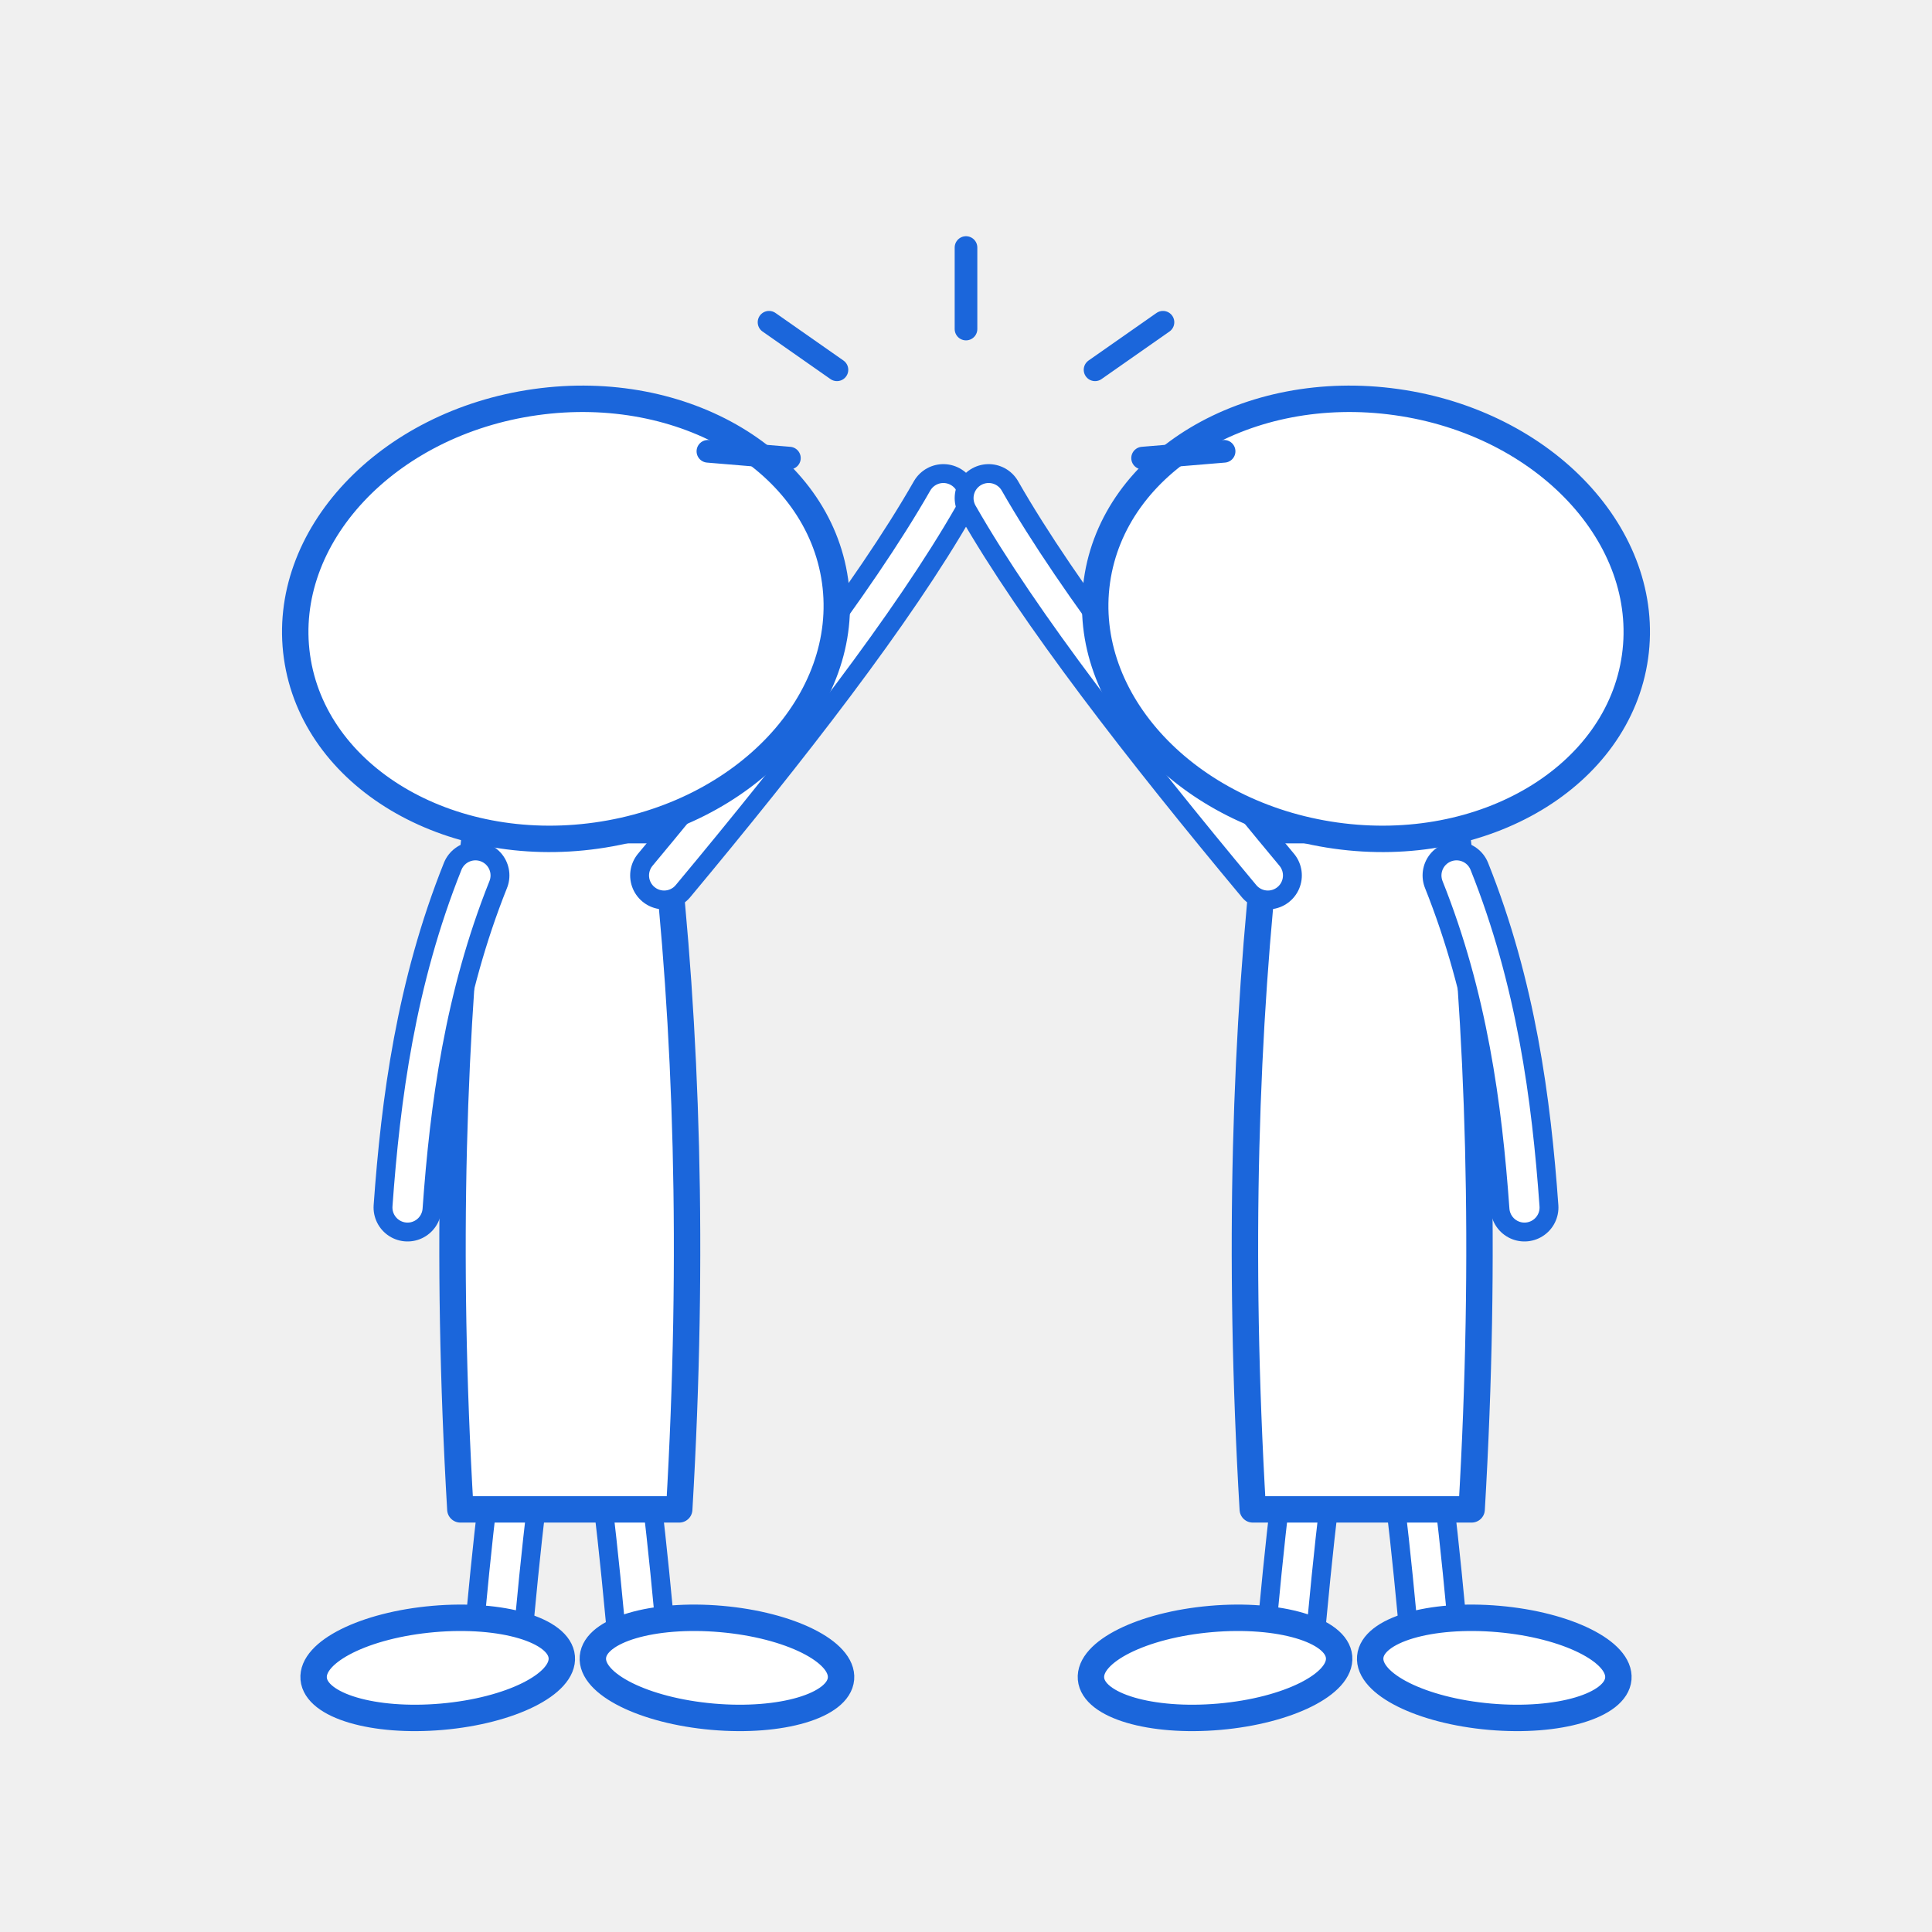
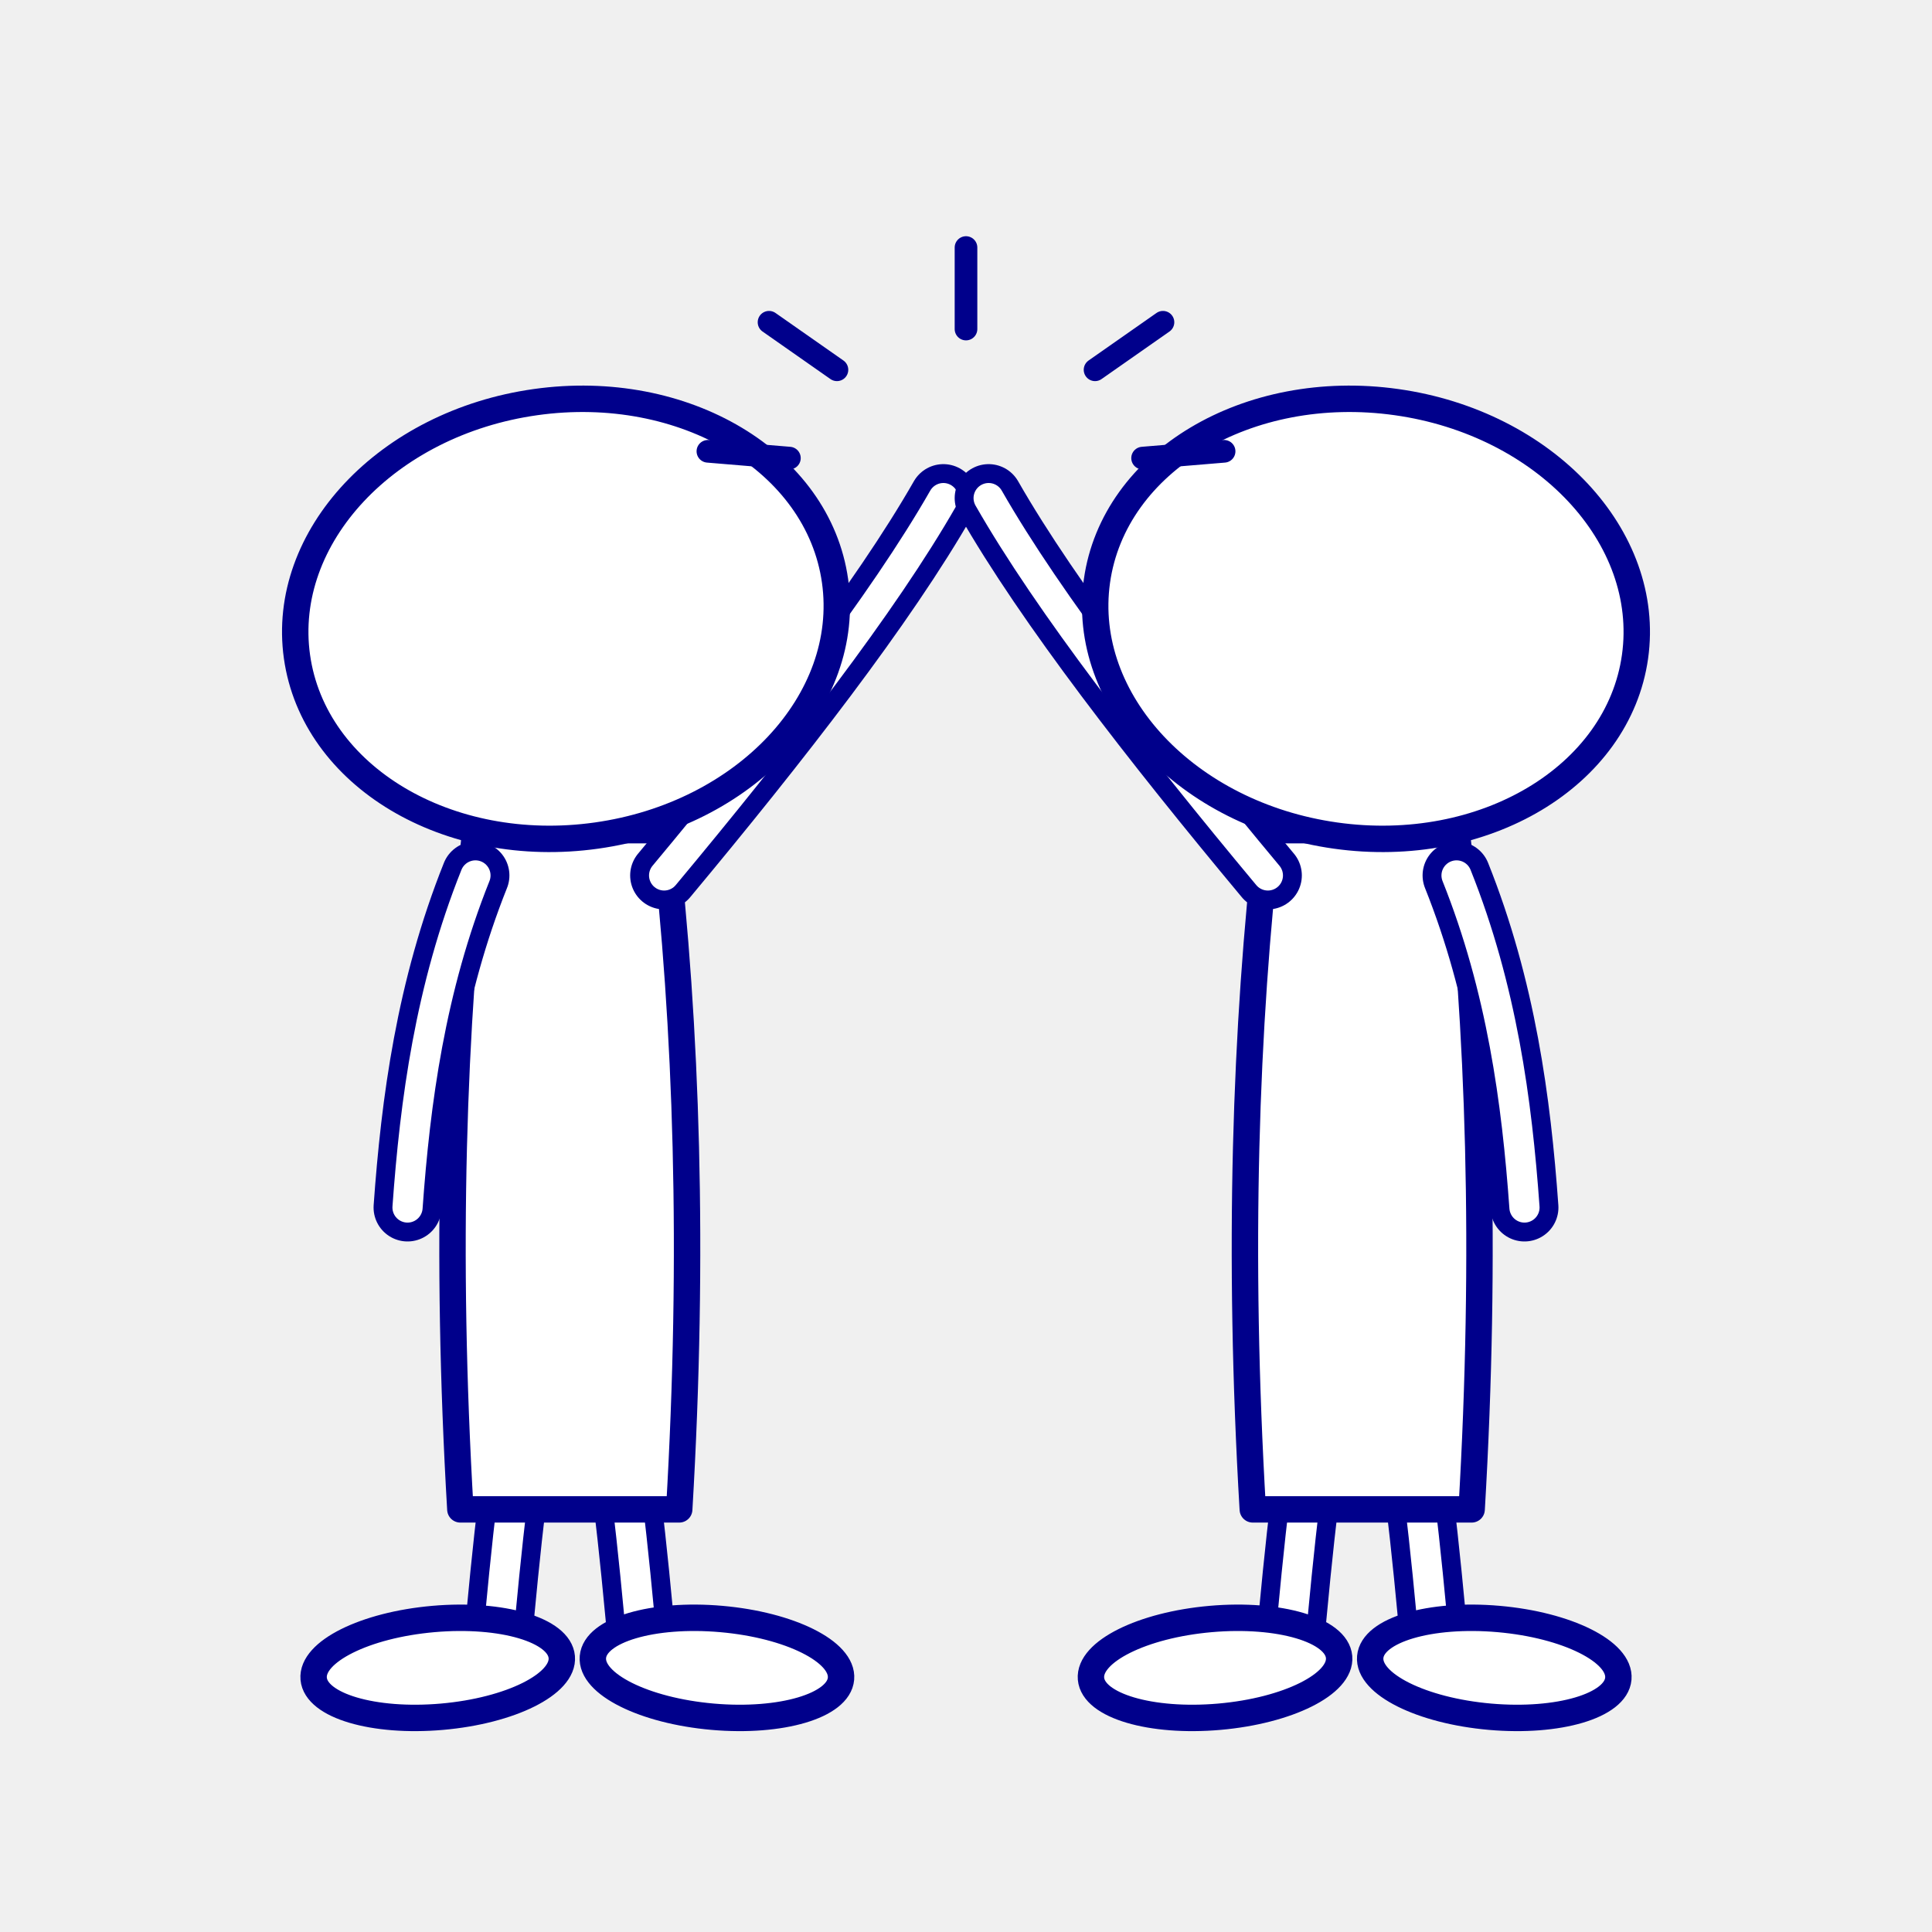
<svg xmlns="http://www.w3.org/2000/svg" width="512" height="512" viewBox="0 0 512 512">
  <g transform="translate(150 272) scale(1)">
-     <path d="M-14 124 C -16 140 -17 152 -18 162" fill="none" stroke="#1B66DB" stroke-width="18" stroke-linecap="round" stroke-linejoin="round" />
+     <path d="M-14 124 C -16 140 -17 152 -18 162" fill="none" stroke="#00008b" stroke-width="18" stroke-linecap="round" stroke-linejoin="round" />
    <path d="M-14 124 C -16 140 -17 152 -18 162" fill="none" stroke="#FFFFFF" stroke-width="8" stroke-linecap="round" stroke-linejoin="round" />
-     <path d="M16 124 C 18 140 19 152 20 162" fill="none" stroke="#1B66DB" stroke-width="18" stroke-linecap="round" stroke-linejoin="round" />
+     <path d="M16 124 C 18 140 19 152 20 162" fill="none" stroke="#00008b" stroke-width="18" stroke-linecap="round" stroke-linejoin="round" />
    <path d="M16 124 C 18 140 19 152 20 162" fill="none" stroke="#FFFFFF" stroke-width="8" stroke-linecap="round" stroke-linejoin="round" />
-     <ellipse cx="-34" cy="170" rx="33" ry="13" transform="rotate(-5 -34 170)" fill="#FFFFFF" stroke="#1B66DB" stroke-width="7" />
-     <ellipse cx="40" cy="170" rx="33" ry="13" transform="rotate(5 40 170)" fill="#FFFFFF" stroke="#1B66DB" stroke-width="7" />
-     <path d="M-24 -52 C -30 0 -32 60 -28 128 L 30 128 C 34 60 32 0 26 -52 Z" fill="#FFFFFF" stroke="#1B66DB" stroke-width="7" stroke-linecap="round" stroke-linejoin="round" />
-     <path d="M-24 -40 C -36 -10 -40 20 -42 48" fill="none" stroke="#1B66DB" stroke-width="18" stroke-linecap="round" stroke-linejoin="round" />
+     <ellipse cx="-34" cy="170" rx="33" ry="13" transform="rotate(-5 -34 170)" fill="#FFFFFF" stroke="#00008b" stroke-width="7" />
+     <ellipse cx="40" cy="170" rx="33" ry="13" transform="rotate(5 40 170)" fill="#FFFFFF" stroke="#00008b" stroke-width="7" />
+     <path d="M-24 -52 C -30 0 -32 60 -28 128 L 30 128 C 34 60 32 0 26 -52 Z" fill="#FFFFFF" stroke="#00008b" stroke-width="7" stroke-linecap="round" stroke-linejoin="round" />
+     <path d="M-24 -40 C -36 -10 -40 20 -42 48" fill="none" stroke="#00008b" stroke-width="18" stroke-linecap="round" stroke-linejoin="round" />
    <path d="M-24 -40 C -36 -10 -40 20 -42 48" fill="none" stroke="#FFFFFF" stroke-width="8" stroke-linecap="round" stroke-linejoin="round" />
-     <path d="M26 -40 C 56 -76 84 -112 100 -140" fill="none" stroke="#1B66DB" stroke-width="18" stroke-linecap="round" stroke-linejoin="round" />
+     <path d="M26 -40 C 56 -76 84 -112 100 -140" fill="none" stroke="#00008b" stroke-width="18" stroke-linecap="round" stroke-linejoin="round" />
    <path d="M26 -40 C 56 -76 84 -112 100 -140" fill="none" stroke="#FFFFFF" stroke-width="8" stroke-linecap="round" stroke-linejoin="round" />
-     <ellipse cx="0" cy="-108" rx="72" ry="58" transform="rotate(-8 0 -108)" fill="#FFFFFF" stroke="#1B66DB" stroke-width="7" />
+     <ellipse cx="0" cy="-108" rx="72" ry="58" transform="rotate(-8 0 -108)" fill="#FFFFFF" stroke="#00008b" stroke-width="7" />
  </g>
  <g transform="translate(362 272) scale(-1 1)">
-     <path d="M-14 124 C -16 140 -17 152 -18 162" fill="none" stroke="#1B66DB" stroke-width="18" stroke-linecap="round" stroke-linejoin="round" />
+     <path d="M-14 124 C -16 140 -17 152 -18 162" fill="none" stroke="#00008b" stroke-width="18" stroke-linecap="round" stroke-linejoin="round" />
    <path d="M-14 124 C -16 140 -17 152 -18 162" fill="none" stroke="#FFFFFF" stroke-width="8" stroke-linecap="round" stroke-linejoin="round" />
-     <path d="M16 124 C 18 140 19 152 20 162" fill="none" stroke="#1B66DB" stroke-width="18" stroke-linecap="round" stroke-linejoin="round" />
+     <path d="M16 124 C 18 140 19 152 20 162" fill="none" stroke="#00008b" stroke-width="18" stroke-linecap="round" stroke-linejoin="round" />
    <path d="M16 124 C 18 140 19 152 20 162" fill="none" stroke="#FFFFFF" stroke-width="8" stroke-linecap="round" stroke-linejoin="round" />
-     <ellipse cx="-34" cy="170" rx="33" ry="13" transform="rotate(-5 -34 170)" fill="#FFFFFF" stroke="#1B66DB" stroke-width="7" />
-     <ellipse cx="40" cy="170" rx="33" ry="13" transform="rotate(5 40 170)" fill="#FFFFFF" stroke="#1B66DB" stroke-width="7" />
-     <path d="M-24 -52 C -30 0 -32 60 -28 128 L 30 128 C 34 60 32 0 26 -52 Z" fill="#FFFFFF" stroke="#1B66DB" stroke-width="7" stroke-linecap="round" stroke-linejoin="round" />
-     <path d="M-24 -40 C -36 -10 -40 20 -42 48" fill="none" stroke="#1B66DB" stroke-width="18" stroke-linecap="round" stroke-linejoin="round" />
+     <ellipse cx="-34" cy="170" rx="33" ry="13" transform="rotate(-5 -34 170)" fill="#FFFFFF" stroke="#00008b" stroke-width="7" />
+     <ellipse cx="40" cy="170" rx="33" ry="13" transform="rotate(5 40 170)" fill="#FFFFFF" stroke="#00008b" stroke-width="7" />
+     <path d="M-24 -52 C -30 0 -32 60 -28 128 L 30 128 C 34 60 32 0 26 -52 Z" fill="#FFFFFF" stroke="#00008b" stroke-width="7" stroke-linecap="round" stroke-linejoin="round" />
+     <path d="M-24 -40 C -36 -10 -40 20 -42 48" fill="none" stroke="#00008b" stroke-width="18" stroke-linecap="round" stroke-linejoin="round" />
    <path d="M-24 -40 C -36 -10 -40 20 -42 48" fill="none" stroke="#FFFFFF" stroke-width="8" stroke-linecap="round" stroke-linejoin="round" />
-     <path d="M26 -40 C 56 -76 84 -112 100 -140" fill="none" stroke="#1B66DB" stroke-width="18" stroke-linecap="round" stroke-linejoin="round" />
+     <path d="M26 -40 C 56 -76 84 -112 100 -140" fill="none" stroke="#00008b" stroke-width="18" stroke-linecap="round" stroke-linejoin="round" />
    <path d="M26 -40 C 56 -76 84 -112 100 -140" fill="none" stroke="#FFFFFF" stroke-width="8" stroke-linecap="round" stroke-linejoin="round" />
-     <ellipse cx="0" cy="-108" rx="72" ry="58" transform="rotate(-8 0 -108)" fill="#FFFFFF" stroke="#1B66DB" stroke-width="7" />
+     <ellipse cx="0" cy="-108" rx="72" ry="58" transform="rotate(-8 0 -108)" fill="#FFFFFF" stroke="#00008b" stroke-width="7" />
  </g>
-   <path d="M221.8 98 L203.8 85.4" fill="none" stroke="#1B66DB" stroke-width="6" stroke-linecap="round" stroke-linejoin="round" />
-   <path d="M256 87.2 L256 65.6" fill="none" stroke="#1B66DB" stroke-width="6" stroke-linecap="round" stroke-linejoin="round" />
-   <path d="M290.2 98 L308.2 85.4" fill="none" stroke="#1B66DB" stroke-width="6" stroke-linecap="round" stroke-linejoin="round" />
-   <path d="M209.2 121.4 L187.6 119.6" fill="none" stroke="#1B66DB" stroke-width="6" stroke-linecap="round" stroke-linejoin="round" />
-   <path d="M302.8 121.4 L324.4 119.6" fill="none" stroke="#1B66DB" stroke-width="6" stroke-linecap="round" stroke-linejoin="round" />
+   <path d="M221.8 98 L203.8 85.4" fill="none" stroke="#00008b" stroke-width="6" stroke-linecap="round" stroke-linejoin="round" />
+   <path d="M256 87.2 L256 65.6" fill="none" stroke="#00008b" stroke-width="6" stroke-linecap="round" stroke-linejoin="round" />
+   <path d="M290.2 98 L308.2 85.4" fill="none" stroke="#00008b" stroke-width="6" stroke-linecap="round" stroke-linejoin="round" />
+   <path d="M209.2 121.4 L187.6 119.6" fill="none" stroke="#00008b" stroke-width="6" stroke-linecap="round" stroke-linejoin="round" />
+   <path d="M302.8 121.4 L324.4 119.6" fill="none" stroke="#00008b" stroke-width="6" stroke-linecap="round" stroke-linejoin="round" />
</svg>
